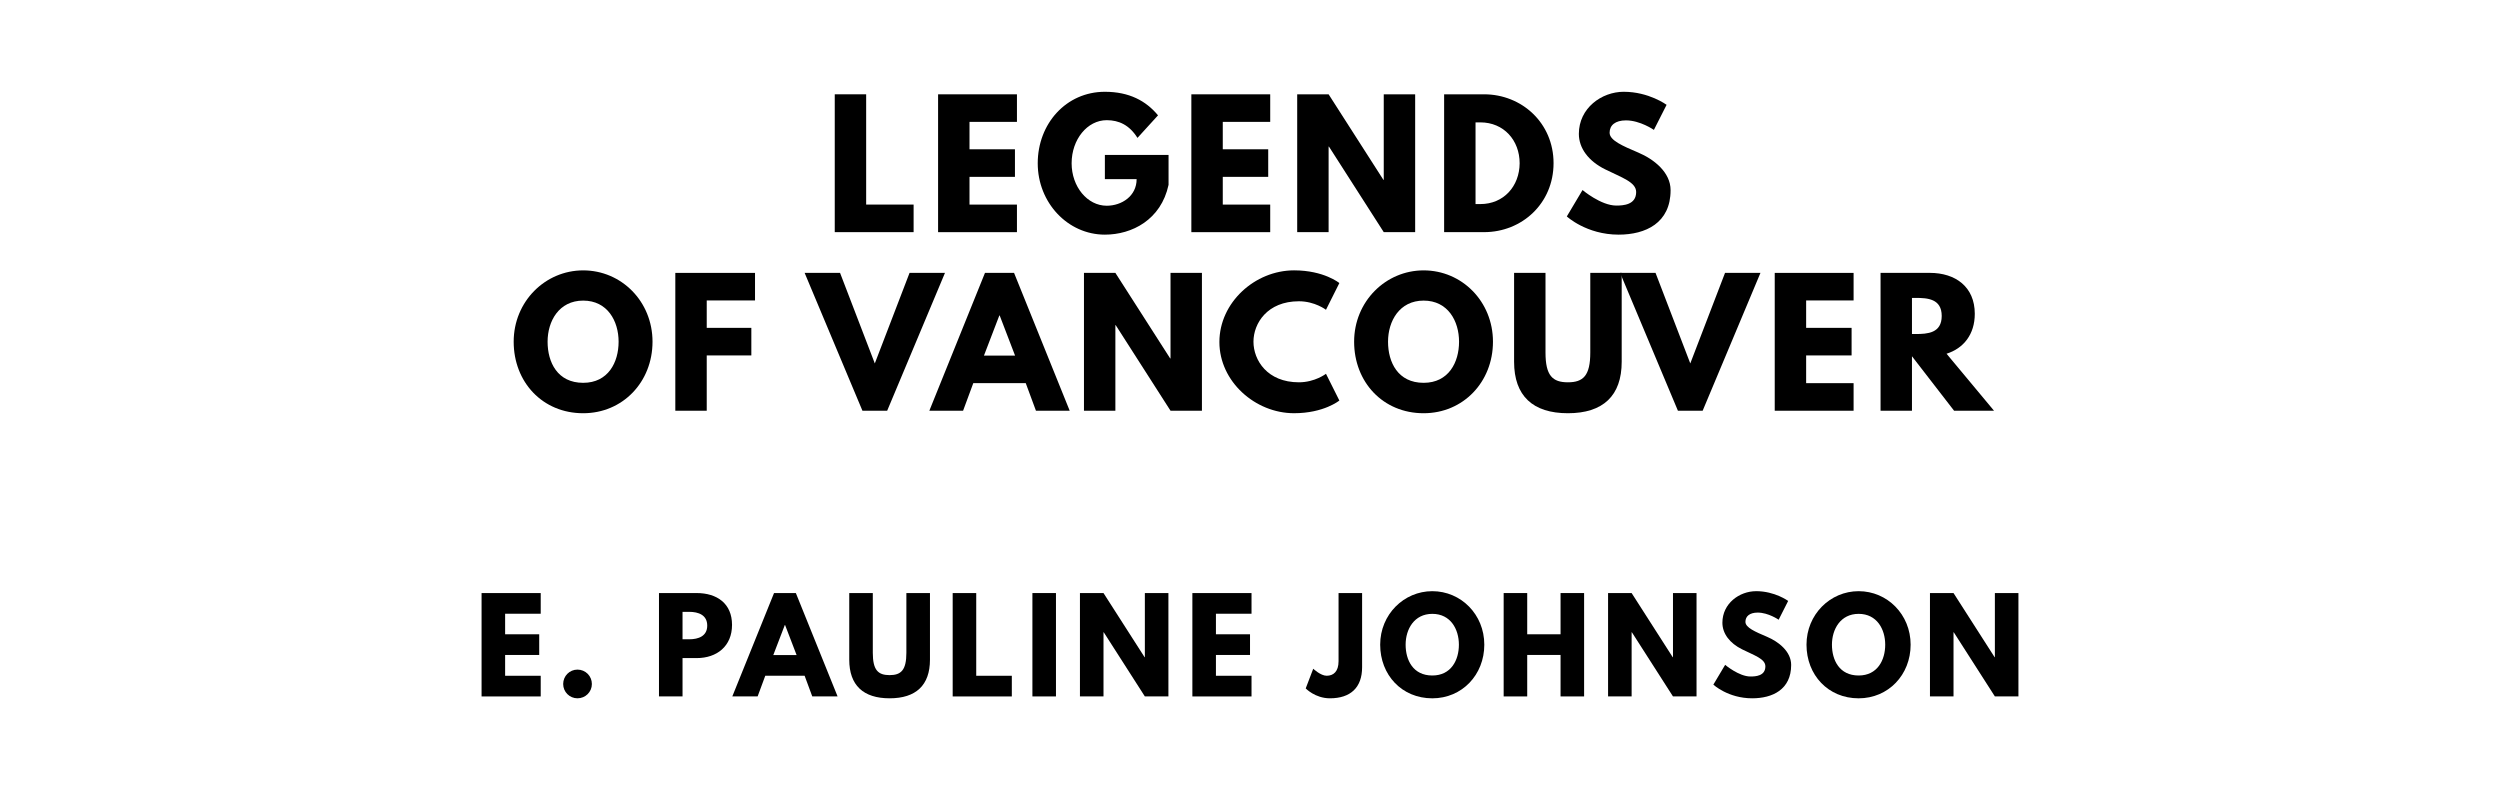
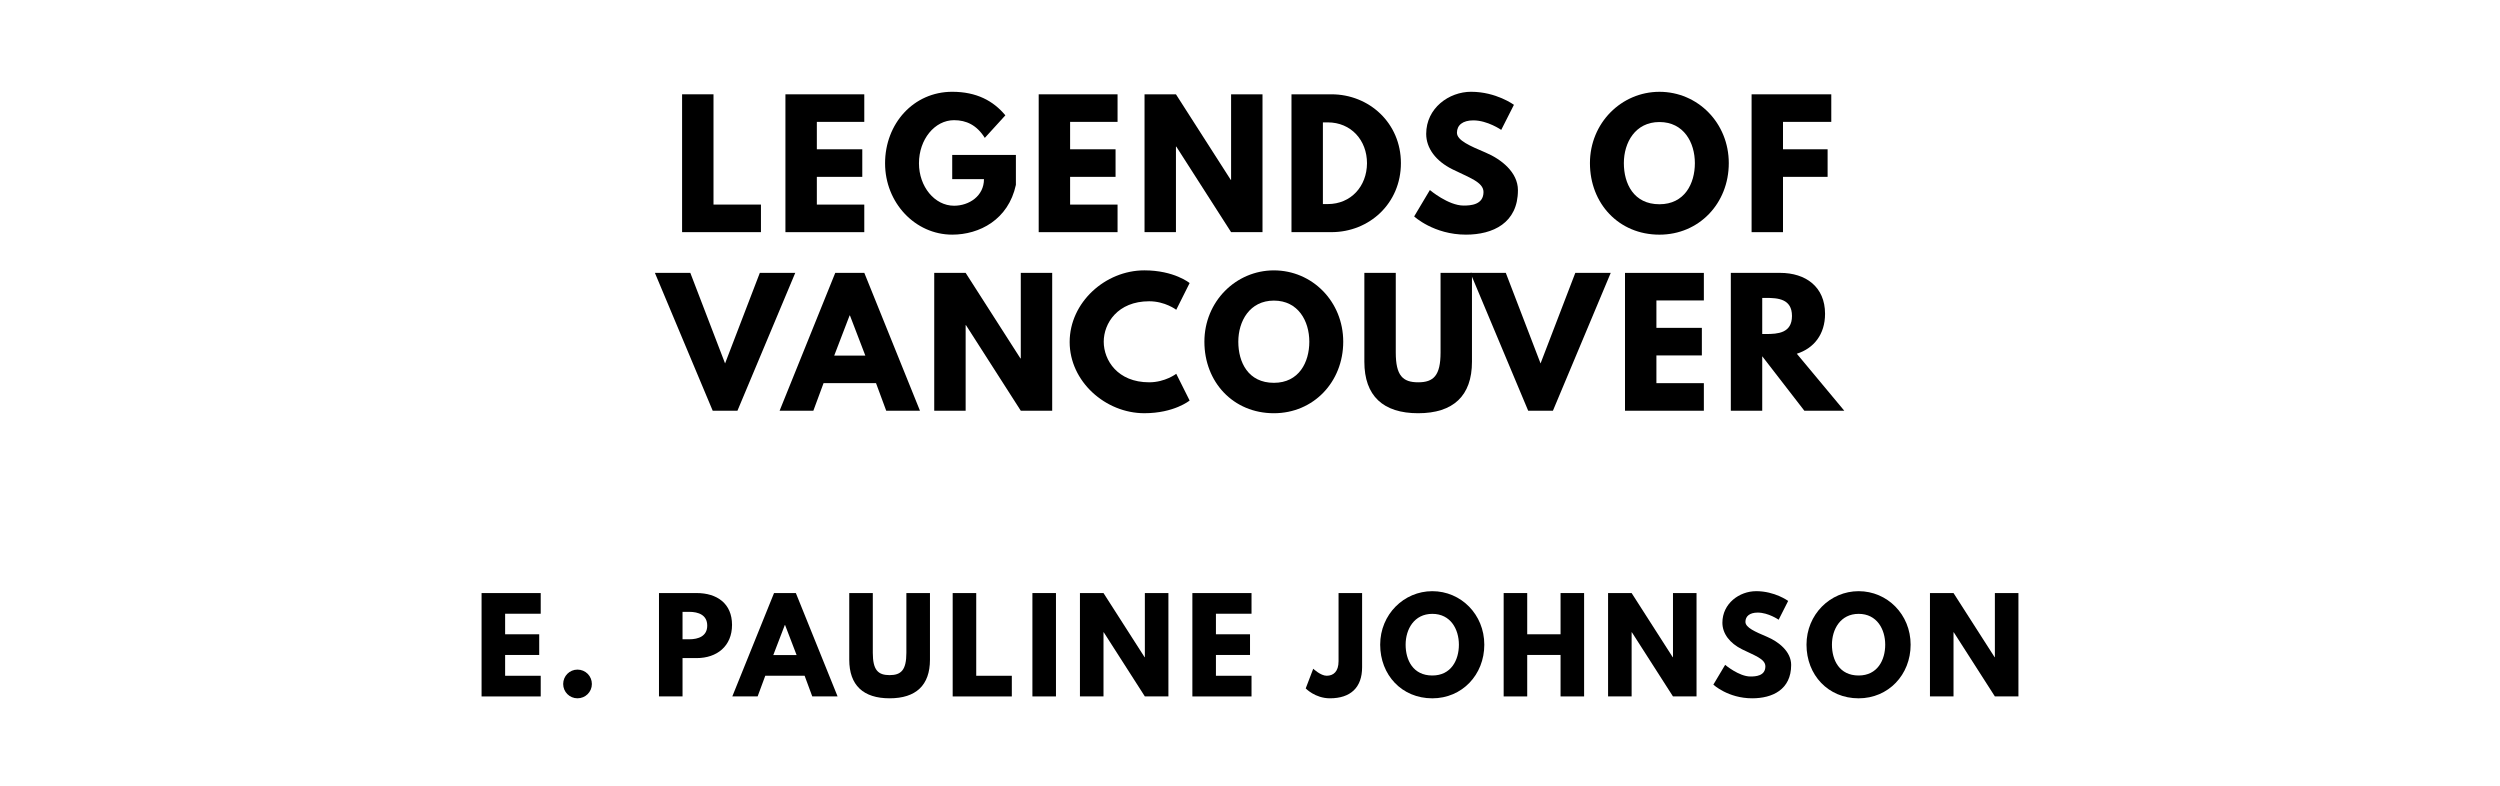
<svg xmlns="http://www.w3.org/2000/svg" version="1.1" viewBox="0 0 1400 440">
-   <g aria-label="LEGENDS">
-     <path d="M485.05,52.81l0.00,61.75l26.57,0.00l0.00,15.44l-44.16,0.00l0.00-77.19l17.59,0.00z" />
-     <path d="M569.49,52.81l0.00,15.44l-26.57,0.00l0.00,15.35l25.45,0.00l0.00,15.44l-25.45,0.00l0.00,15.53l26.57,0.00l0.00,15.44l-44.16,0.00l0.00-77.19l44.16,0.00z" />
-     <path d="M654.39,86.77l0.00,16.75c-4.21,19.56-20.49,27.88-35.65,27.88c-20.77,0.00-37.61-17.87-37.61-39.95c0.00-22.18,15.91-40.05,37.61-40.05c13.57,0.00,23.02,5.05,29.75,13.19l-11.51,12.63c-4.49-7.20-10.39-9.92-17.22-9.92c-10.85,0.00-19.65,10.76-19.65,24.14c0.00,13.10,8.80,23.77,19.65,23.77c8.42,0.00,16.75-5.43,16.75-14.88l-17.78,0.00l0.00-13.57l35.65,0.00z" />
-     <path d="M711.32,52.81l0.00,15.44l-26.57,0.00l0.00,15.35l25.45,0.00l0.00,15.44l-25.45,0.00l0.00,15.53l26.57,0.00l0.00,15.44l-44.16,0.00l0.00-77.19l44.16,0.00z" />
-     <path d="M744.02,82.09l0.00,47.91l-17.59,0.00l0.00-77.19l17.59,0.00l30.69,47.91l0.19,0.00l0.00-47.91l17.59,0.00l0.00,77.19l-17.59,0.00l-30.69-47.91l-0.19,0.00z" />
-     <path d="M808.71,52.81l22.36,0.00c21.15,0.00,38.92,16.09,38.92,38.55c0.00,22.55-17.68,38.64-38.92,38.64l-22.36,0.00l0.00-77.19z  M826.30,114.28l2.71,0.00c13.01,0.00,21.89-9.92,21.99-22.83c0.00-12.91-8.89-22.92-21.99-22.92l-2.71,0.00l0.00,45.75z" />
-     <path d="M909.34,51.40c14.04,0.00,23.95,7.30,23.95,7.30l-7.11,14.04s-7.67-5.33-15.63-5.33c-5.99,0.00-9.17,2.71-9.17,6.92c0.00,4.30,7.30,7.39,16.09,11.13c8.61,3.65,18.06,10.95,18.06,21.05c0.00,18.43-14.04,24.89-29.10,24.89c-18.06,0.00-29.01-10.20-29.01-10.20l8.80-14.78s10.29,8.70,18.90,8.70c3.84,0.00,11.13-0.37,11.13-7.58c0.00-5.61-8.23-8.14-17.40-12.73c-9.26-4.58-14.69-11.79-14.69-19.84c0.00-14.41,12.73-23.58,25.17-23.58z" />
+   <g aria-label="LEGENDS OF">
+     <path d="M399.56,52.81l0.00,61.75l26.57,0.00l0.00,15.44l-44.16,0.00l0.00-77.19l17.59,0.00z" />
+     <path d="M484.00,52.81l0.00,15.44l-26.57,0.00l0.00,15.35l25.45,0.00l0.00,15.44l-25.45,0.00l0.00,15.53l26.57,0.00l0.00,15.44l-44.16,0.00l0.00-77.19l44.16,0.00z" />
+     <path d="M568.90,86.77l0.00,16.75c-4.21,19.56-20.49,27.88-35.65,27.88c-20.77,0.00-37.61-17.87-37.61-39.95c0.00-22.18,15.91-40.05,37.61-40.05c13.57,0.00,23.02,5.05,29.75,13.19l-11.51,12.63c-4.49-7.20-10.39-9.92-17.22-9.92c-10.85,0.00-19.65,10.76-19.65,24.14c0.00,13.10,8.80,23.77,19.65,23.77c8.42,0.00,16.75-5.43,16.75-14.88l-17.78,0.00l0.00-13.57l35.65,0.00z" />
+     <path d="M625.83,52.81l0.00,15.44l-26.57,0.00l0.00,15.35l25.45,0.00l0.00,15.44l-25.45,0.00l0.00,15.53l26.57,0.00l0.00,15.44l-44.16,0.00l0.00-77.19l44.16,0.00z" />
+     <path d="M658.53,82.09l0.00,47.91l-17.59,0.00l0.00-77.19l17.59,0.00l30.69,47.91l0.19,0.00l0.00-47.91l17.59,0.00l0.00,77.19l-17.59,0.00l-30.69-47.91l-0.19,0.00z" />
+     <path d="M723.23,52.81l22.36,0.00c21.15,0.00,38.92,16.09,38.92,38.55c0.00,22.55-17.68,38.64-38.92,38.64l-22.36,0.00l0.00-77.19z  M740.82,114.28l2.71,0.00c13.01,0.00,21.89-9.92,21.99-22.83c0.00-12.91-8.89-22.92-21.99-22.92l-2.71,0.00l0.00,45.75z" />
+     <path d="M823.85,51.40c14.04,0.00,23.95,7.30,23.95,7.30l-7.11,14.04s-7.67-5.33-15.63-5.33c-5.99,0.00-9.17,2.71-9.17,6.92c0.00,4.30,7.30,7.39,16.09,11.13c8.61,3.65,18.06,10.95,18.06,21.05c0.00,18.43-14.04,24.89-29.10,24.89c-18.06,0.00-29.01-10.20-29.01-10.20l8.80-14.78s10.29,8.70,18.90,8.70c3.84,0.00,11.13-0.37,11.13-7.58c0.00-5.61-8.23-8.14-17.40-12.73c-9.26-4.58-14.69-11.79-14.69-19.84c0.00-14.41,12.73-23.58,25.17-23.58z" />
+     <path d="M890.37,91.36c0.00-22.55,17.68-39.95,38.92-39.95c21.43,0.00,38.83,17.40,38.83,39.95s-16.65,40.05-38.83,40.05c-22.83,0.00-38.92-17.50-38.92-40.05z  M909.36,91.36c0.00,11.51,5.52,23.02,19.93,23.02c14.04,0.00,19.84-11.51,19.84-23.02s-6.18-23.02-19.84-23.02c-13.57,0.00-19.93,11.51-19.93,23.02z" />
+     <path d="M1025.52,52.81l0.00,15.44l-27.04,0.00l0.00,15.35l24.98,0.00l0.00,15.44l-24.98,0.00l0.00,30.97l-17.59,0.00l0.00-77.19l44.63,0.00z" />
  </g>
-   <g aria-label="OF VANCOUVER">
-     <path d="M287.66,191.36c0.00-22.55,17.68-39.95,38.92-39.95c21.43,0.00,38.83,17.40,38.83,39.95s-16.65,40.05-38.83,40.05c-22.83,0.00-38.92-17.50-38.92-40.05z  M306.65,191.36c0.00,11.51,5.52,23.02,19.93,23.02c14.04,0.00,19.84-11.51,19.84-23.02s-6.18-23.02-19.84-23.02c-13.57,0.00-19.93,11.51-19.93,23.02z" />
-     <path d="M422.81,152.81l0.00,15.44l-27.04,0.00l0.00,15.35l24.98,0.00l0.00,15.44l-24.98,0.00l0.00,30.97l-17.59,0.00l0.00-77.19l44.63,0.00z" />
-     <path d="M482.96,230.00l-32.37-77.19l19.84,0.00l19.46,50.71l19.46-50.71l19.84,0.00l-32.37,77.19l-13.85,0.00z" />
-     <path d="M567.87,152.81l31.16,77.19l-18.90,0.00l-5.71-15.44l-29.38,0.00l-5.71,15.44l-18.90,0.00l31.16-77.19l16.28,0.00z  M568.43,199.12l-8.61-22.46l-0.19,0.00l-8.61,22.46l17.40,0.00z" />
-     <path d="M624.61,182.09l0.00,47.91l-17.59,0.00l0.00-77.19l17.59,0.00l30.69,47.91l0.19,0.00l0.00-47.91l17.59,0.00l0.00,77.19l-17.59,0.00l-30.69-47.91l-0.19,0.00z" />
-     <path d="M727.39,214.09c8.98,0.00,15.16-4.77,15.16-4.77l7.49,14.97s-8.61,7.11-25.36,7.11c-21.80,0.00-41.82-17.78-41.82-39.86c0.00-22.18,19.93-40.14,41.82-40.14c16.75,0.00,25.36,7.11,25.36,7.11l-7.49,14.97s-6.18-4.77-15.16-4.77c-17.68,0.00-25.45,12.35-25.45,22.64c0.00,10.39,7.77,22.74,25.45,22.74z" />
-     <path d="M758.31,191.36c0.00-22.55,17.68-39.95,38.92-39.95c21.43,0.00,38.83,17.40,38.83,39.95s-16.65,40.05-38.83,40.05c-22.83,0.00-38.92-17.50-38.92-40.05z  M777.30,191.36c0.00,11.51,5.52,23.02,19.93,23.02c14.04,0.00,19.84-11.51,19.84-23.02s-6.18-23.02-19.84-23.02c-13.57,0.00-19.93,11.51-19.93,23.02z" />
-     <path d="M908.15,152.81l0.00,49.78c0.00,19.09-10.48,28.82-30.13,28.82s-30.13-9.73-30.13-28.82l0.00-49.78l17.59,0.00l0.00,44.63c0.00,12.91,3.93,16.65,12.54,16.65s12.54-3.74,12.54-16.65l0.00-44.63l17.59,0.00z" />
-     <path d="M939.63,230.00l-32.37-77.19l19.84,0.00l19.46,50.71l19.46-50.71l19.84,0.00l-32.37,77.19l-13.85,0.00z" />
-     <path d="M1038.01,152.81l0.00,15.44l-26.57,0.00l0.00,15.35l25.45,0.00l0.00,15.44l-25.45,0.00l0.00,15.53l26.57,0.00l0.00,15.44l-44.16,0.00l0.00-77.19l44.16,0.00z" />
-     <path d="M1053.11,152.81l27.60,0.00c14.32,0.00,25.17,7.77,25.17,22.92c0.00,11.60-6.36,19.37-15.81,22.36l26.57,31.91l-22.36,0.00l-23.58-30.50l0.00,30.50l-17.59,0.00l0.00-77.19z  M1070.70,187.05l2.06,0.00c6.64,0.00,14.60-0.47,14.60-10.11s-7.95-10.11-14.60-10.11l-2.06,0.00l0.00,20.21z" />
+   <g aria-label="VANCOUVER">
+     <path d="M399.11,230.00l-32.37-77.19l19.84,0.00l19.46,50.71l19.46-50.71l19.84,0.00l-32.37,77.19l-13.85,0.00z" />
+     <path d="M484.02,152.81l31.16,77.19l-18.90,0.00l-5.71-15.44l-29.38,0.00l-5.71,15.44l-18.90,0.00l31.16-77.19l16.28,0.00z  M484.58,199.12l-8.61-22.46l-0.19,0.00l-8.61,22.46l17.40,0.00z" />
+     <path d="M540.76,182.09l0.00,47.91l-17.59,0.00l0.00-77.19l17.59,0.00l30.69,47.91l0.19,0.00l0.00-47.91l17.59,0.00l0.00,77.19l-17.59,0.00l-30.69-47.91l-0.19,0.00z" />
+     <path d="M643.54,214.09c8.98,0.00,15.16-4.77,15.16-4.77l7.49,14.97s-8.61,7.11-25.36,7.11c-21.80,0.00-41.82-17.78-41.82-39.86c0.00-22.18,19.93-40.14,41.82-40.14c16.75,0.00,25.36,7.11,25.36,7.11l-7.49,14.97s-6.18-4.77-15.16-4.77c-17.68,0.00-25.45,12.35-25.45,22.64c0.00,10.39,7.77,22.74,25.45,22.74z" />
+     <path d="M674.46,191.36c0.00-22.55,17.68-39.95,38.92-39.95c21.43,0.00,38.83,17.40,38.83,39.95s-16.65,40.05-38.83,40.05c-22.83,0.00-38.92-17.50-38.92-40.05z  M693.45,191.36c0.00,11.51,5.52,23.02,19.93,23.02c14.04,0.00,19.84-11.51,19.84-23.02s-6.18-23.02-19.84-23.02c-13.57,0.00-19.93,11.51-19.93,23.02z" />
+     <path d="M824.30,152.81l0.00,49.78c0.00,19.09-10.48,28.82-30.13,28.82s-30.13-9.73-30.13-28.82l0.00-49.78l17.59,0.00l0.00,44.63c0.00,12.91,3.93,16.65,12.54,16.65s12.54-3.74,12.54-16.65l0.00-44.63l17.59,0.00z" />
+     <path d="M855.78,230.00l-32.37-77.19l19.84,0.00l19.46,50.71l19.46-50.71l19.84,0.00l-32.37,77.19l-13.85,0.00z" />
+     <path d="M954.16,152.81l0.00,15.44l-26.57,0.00l0.00,15.35l25.45,0.00l0.00,15.44l-25.45,0.00l0.00,15.53l26.57,0.00l0.00,15.44l-44.16,0.00l0.00-77.19l44.16,0.00z" />
+     <path d="M969.26,152.81l27.60,0.00c14.32,0.00,25.17,7.77,25.17,22.92c0.00,11.60-6.36,19.37-15.81,22.36l26.57,31.91l-22.36,0.00l-23.58-30.50l0.00,30.50l-17.59,0.00l0.00-77.19z  M986.85,187.05l2.06,0.00c6.64,0.00,14.60-0.47,14.60-10.11s-7.95-10.11-14.60-10.11l-2.06,0.00l0.00,20.21z" />
  </g>
  <g aria-label="E. PAULINE JOHNSON">
    <path d="M302.80,332.11l0.00,11.58l-19.93,0.00l0.00,11.51l19.09,0.00l0.00,11.58l-19.09,0.00l0.00,11.65l19.93,0.00l0.00,11.58l-33.12,0.00l0.00-57.89l33.12,0.00z" />
    <path d="M323.38,374.98c4.49,0.00,8.07,3.58,8.07,8.07c0.00,4.42-3.58,8.00-8.07,8.00c-4.42,0.00-8.00-3.58-8.00-8.00c0.00-4.49,3.58-8.07,8.00-8.07z" />
    <path d="M369.03,332.11l21.12,0.00c11.30,0.00,19.79,5.82,19.79,17.82c0.00,11.93-8.49,18.60-19.79,18.60l-7.93,0.00l0.00,21.47l-13.19,0.00l0.00-57.89z  M382.22,358.00l3.72,0.00c5.19,0.00,10.11-1.75,10.11-7.65c0.00-5.96-4.91-7.72-10.11-7.72l-3.72,0.00l0.00,15.37z" />
    <path d="M445.68,332.11l23.37,57.89l-14.18,0.00l-4.28-11.58l-22.04,0.00l-4.28,11.58l-14.18,0.00l23.37-57.89l12.21,0.00z  M446.10,366.84l-6.46-16.84l-0.14,0.00l-6.46,16.84l13.05,0.00z" />
    <path d="M520.78,332.11l0.00,37.33c0.00,14.32-7.86,21.61-22.60,21.61s-22.60-7.30-22.60-21.61l0.00-37.33l13.19,0.00l0.00,33.47c0.00,9.68,2.95,12.49,9.40,12.49s9.40-2.81,9.40-12.49l0.00-33.47l13.19,0.00z" />
    <path d="M546.69,332.11l0.00,46.32l19.93,0.00l0.00,11.58l-33.12,0.00l0.00-57.89l13.19,0.00z" />
    <path d="M591.34,332.11l0.00,57.89l-13.19,0.00l0.00-57.89l13.19,0.00z" />
    <path d="M617.96,354.07l0.00,35.93l-13.19,0.00l0.00-57.89l13.19,0.00l23.02,35.93l0.14,0.00l0.00-35.93l13.19,0.00l0.00,57.89l-13.19,0.00l-23.02-35.93l-0.14,0.00z" />
    <path d="M700.85,332.11l0.00,11.58l-19.93,0.00l0.00,11.51l19.09,0.00l0.00,11.58l-19.09,0.00l0.00,11.65l19.93,0.00l0.00,11.58l-33.12,0.00l0.00-57.89l33.12,0.00z" />
    <path d="M762.78,332.11l0.00,41.54c0.00,11.37-6.46,17.40-18.04,17.40c-8.28,0.00-13.54-5.54-13.54-5.54l4.21-11.02s4.14,3.93,7.51,3.93c3.79,0.00,6.67-2.32,6.67-8.14l0.00-38.18l13.19,0.00z" />
    <path d="M772.90,361.02c0.00-16.91,13.26-29.96,29.19-29.96c16.07,0.00,29.12,13.05,29.12,29.96s-12.49,30.04-29.12,30.04c-17.12,0.00-29.19-13.12-29.19-30.04z  M787.15,361.02c0.00,8.63,4.14,17.26,14.95,17.26c10.53,0.00,14.88-8.63,14.88-17.26s-4.63-17.26-14.88-17.26c-10.18,0.00-14.95,8.63-14.95,17.26z" />
    <path d="M855.24,366.77l0.00,23.23l-13.19,0.00l0.00-57.89l13.19,0.00l0.00,23.09l18.67,0.00l0.00-23.09l13.19,0.00l0.00,57.89l-13.19,0.00l0.00-23.23l-18.67,0.00z" />
    <path d="M913.71,354.07l0.00,35.93l-13.19,0.00l0.00-57.89l13.19,0.00l23.02,35.93l0.14,0.00l0.00-35.93l13.19,0.00l0.00,57.89l-13.19,0.00l-23.02-35.93l-0.14,0.00z" />
    <path d="M983.41,331.05c10.53,0.00,17.96,5.47,17.96,5.47l-5.33,10.53s-5.75-4.00-11.72-4.00c-4.49,0.00-6.88,2.04-6.88,5.19c0.00,3.23,5.47,5.54,12.07,8.35c6.46,2.74,13.54,8.21,13.54,15.79c0.00,13.82-10.53,18.67-21.82,18.67c-13.54,0.00-21.75-7.65-21.75-7.65l6.60-11.09s7.72,6.53,14.18,6.53c2.88,0.00,8.35-0.28,8.35-5.68c0.00-4.21-6.18-6.11-13.05-9.54c-6.95-3.44-11.02-8.84-11.02-14.88c0.00-10.81,9.54-17.68,18.88-17.68z" />
    <path d="M1011.64,361.02c0.00-16.91,13.26-29.96,29.19-29.96c16.07,0.00,29.12,13.05,29.12,29.96s-12.49,30.04-29.12,30.04c-17.12,0.00-29.19-13.12-29.19-30.04z  M1025.89,361.02c0.00,8.63,4.14,17.26,14.95,17.26c10.53,0.00,14.88-8.63,14.88-17.26s-4.63-17.26-14.88-17.26c-10.18,0.00-14.95,8.63-14.95,17.26z" />
    <path d="M1093.97,354.07l0.00,35.93l-13.19,0.00l0.00-57.89l13.19,0.00l23.02,35.93l0.14,0.00l0.00-35.93l13.19,0.00l0.00,57.89l-13.19,0.00l-23.02-35.93l-0.14,0.00z" />
  </g>
</svg>
